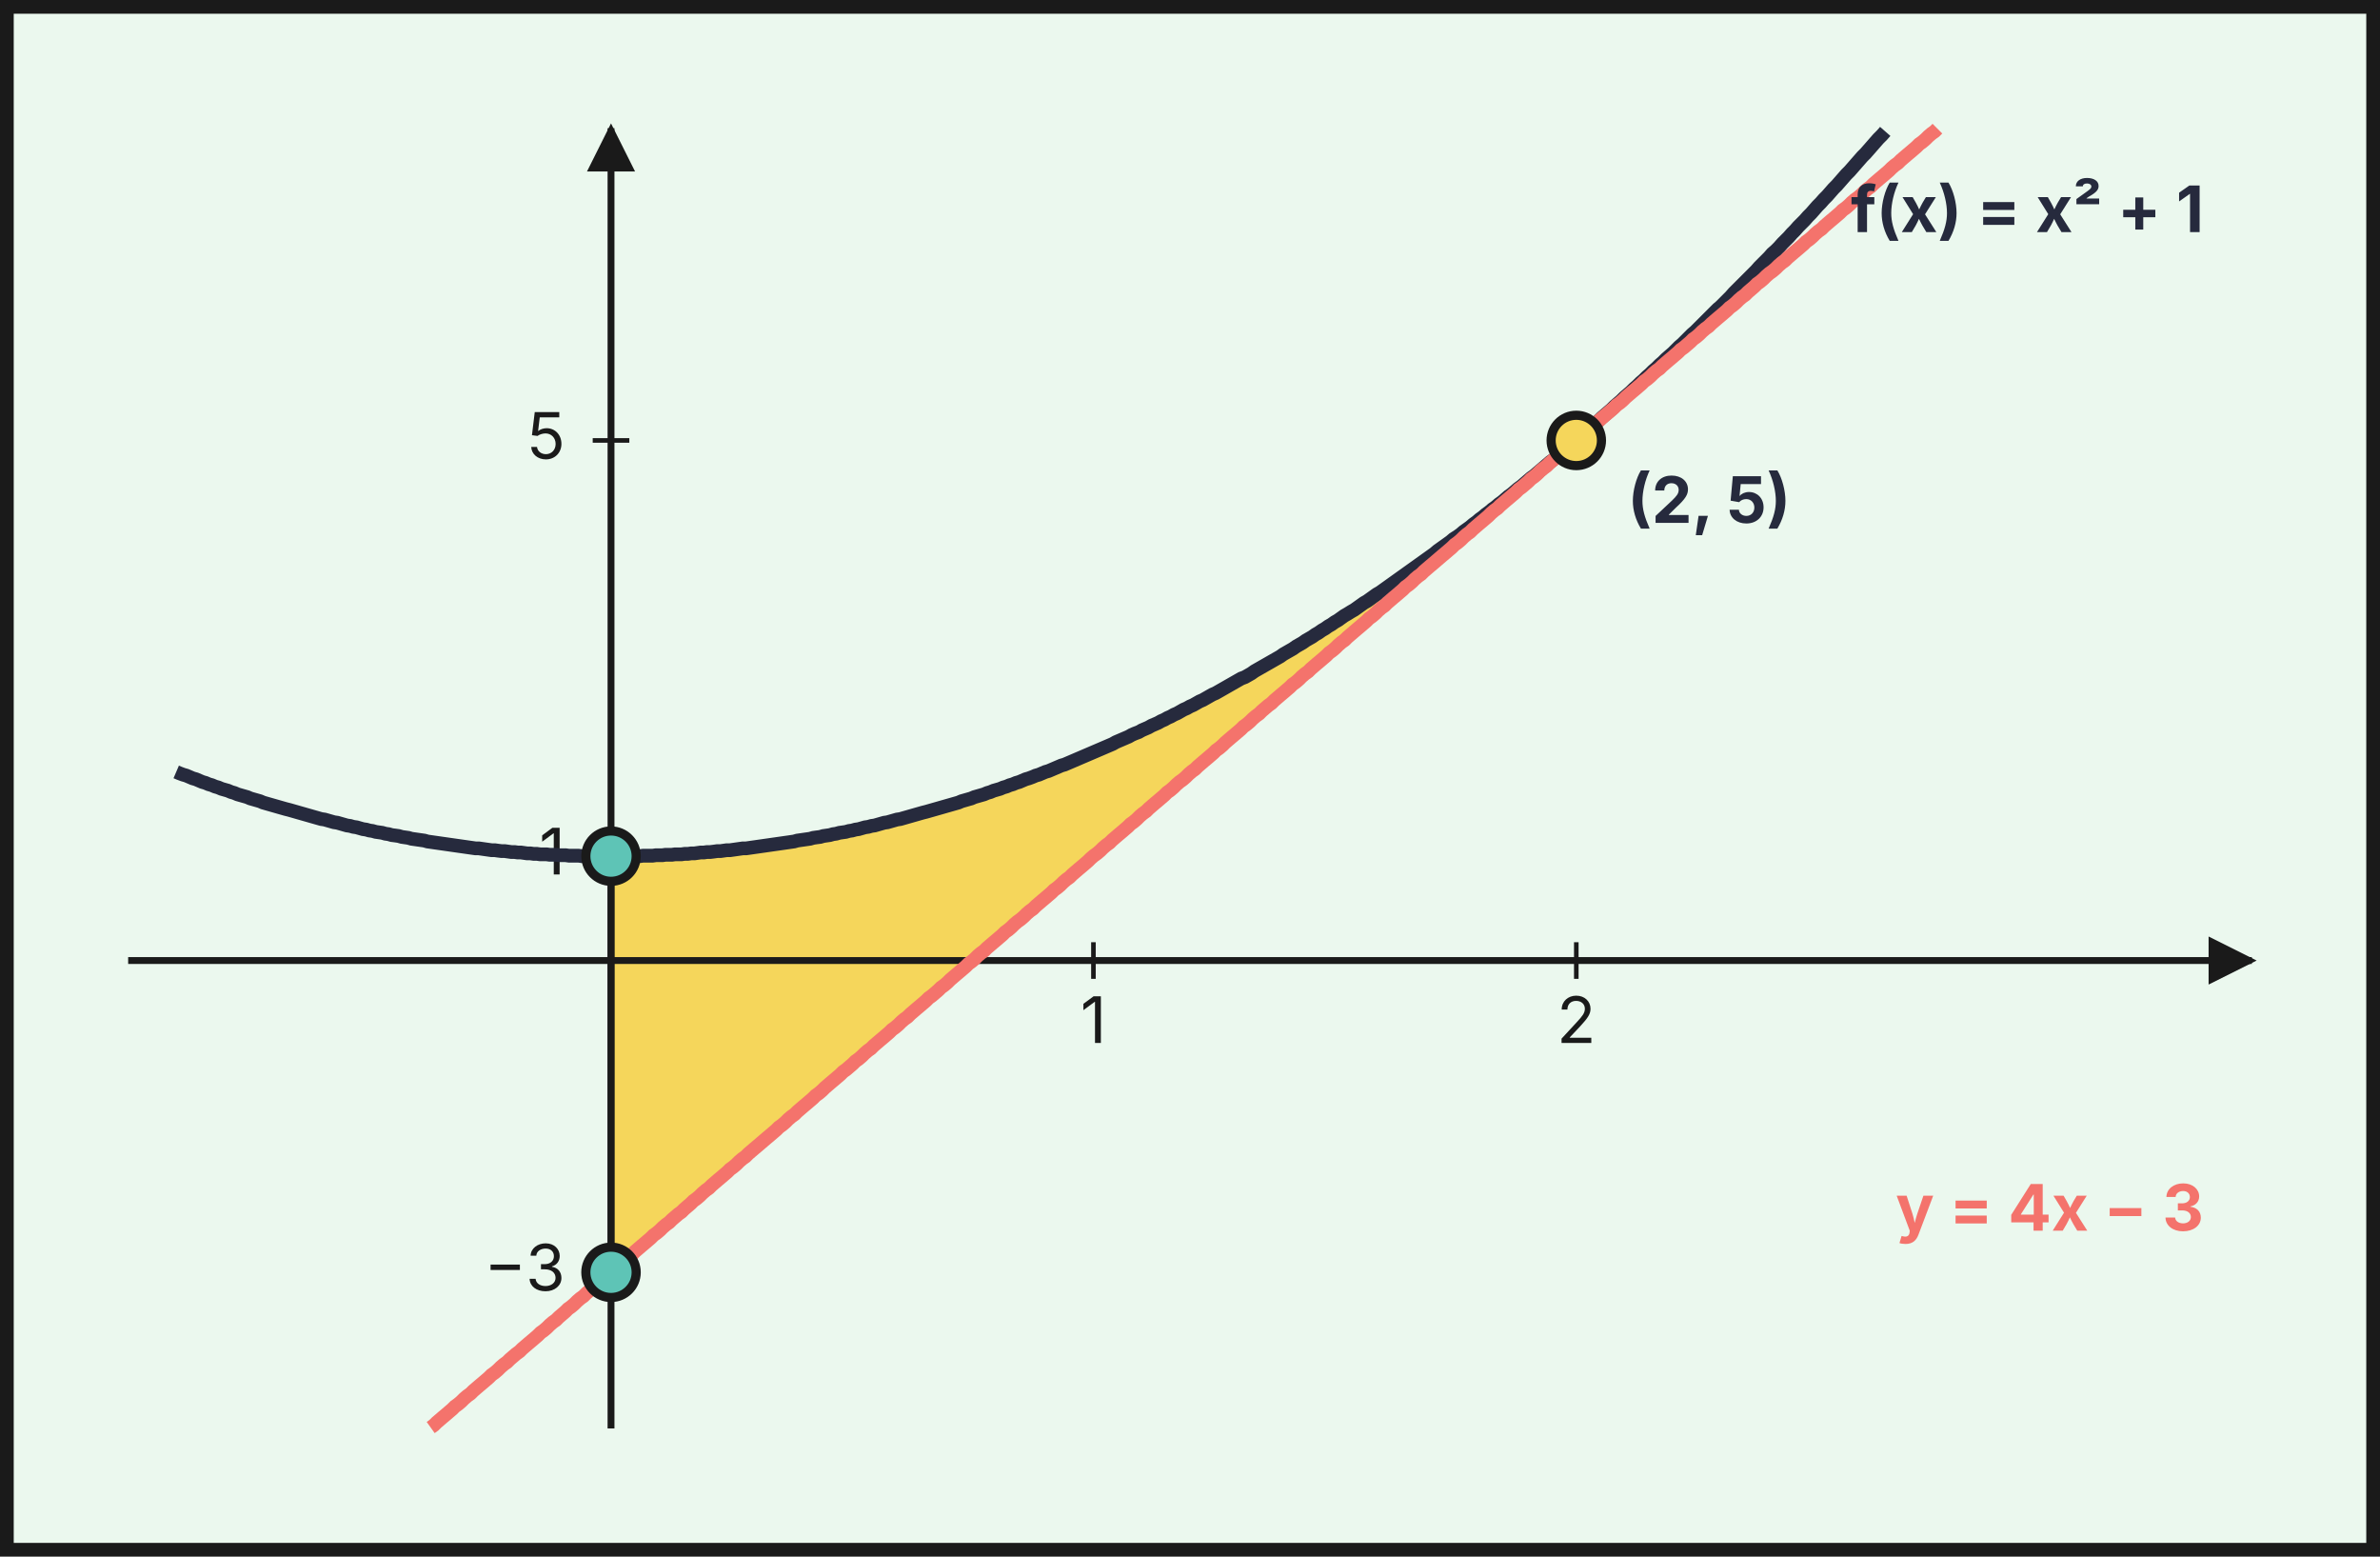
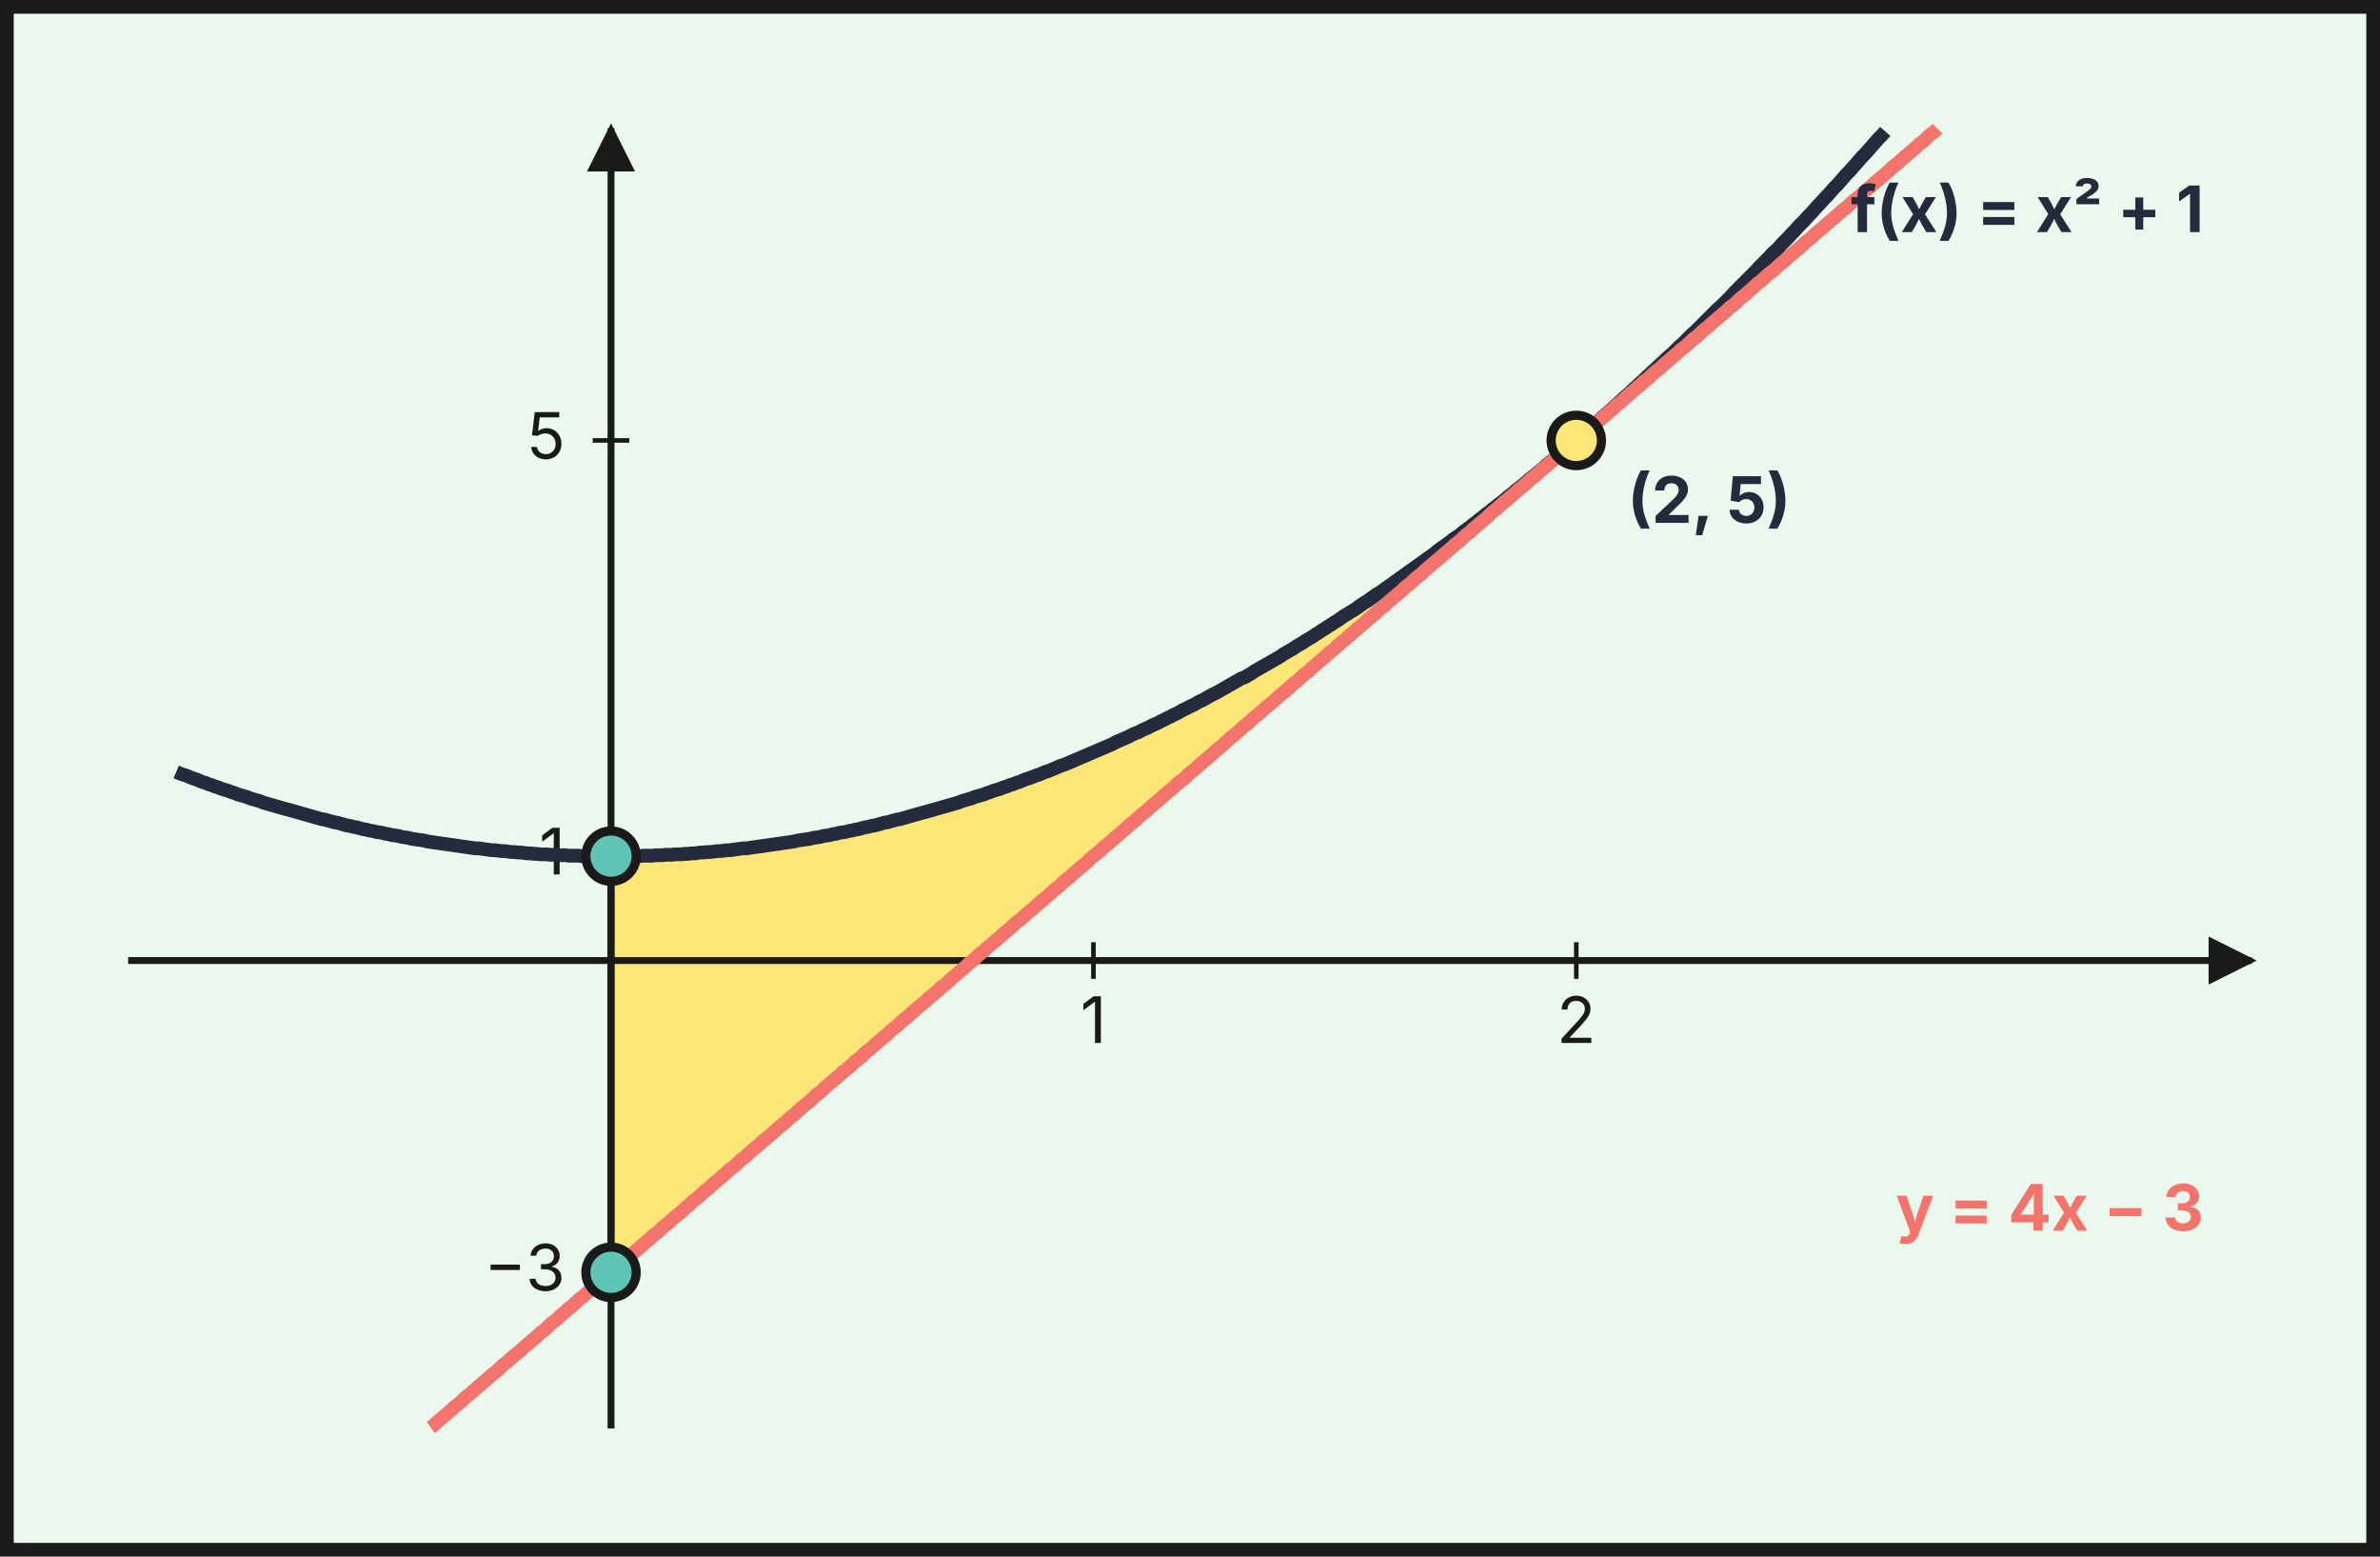
<svg xmlns="http://www.w3.org/2000/svg" viewBox="0 0 520 340" width="520" height="340" font-family="Inter, Helvetica, Arial, sans-serif" role="img">
  <defs>
    <marker id="f" viewBox="0 0 10 10" refX="9" refY="5" markerWidth="7" markerHeight="7" orient="auto">
      <path d="M0,0 L10,5 L0,10 z" fill="#1A1A1A" />
    </marker>
  </defs>
  <rect x="1.5" y="1.5" width="517" height="337" fill="#EBF8EE" stroke="#1A1A1A" stroke-width="3" />
-   <path d="M133.5,187.0 L135.2,187.0 L137.0,187.0 L138.7,187.0 L140.5,186.9 L142.2,186.9 L144.0,186.8 L145.8,186.7 L147.5,186.6 L149.3,186.5 L151.0,186.4 L152.8,186.3 L154.5,186.1 L156.3,186.0 L158.1,185.8 L159.8,185.6 L161.6,185.4 L163.3,185.2 L165.1,185.0 L166.8,184.8 L168.6,184.5 L170.4,184.3 L172.1,184.0 L173.9,183.7 L175.6,183.4 L177.4,183.1 L179.2,182.8 L180.9,182.4 L182.7,182.1 L184.4,181.7 L186.2,181.4 L187.9,181.0 L189.7,180.6 L191.5,180.2 L193.2,179.7 L195.0,179.3 L196.7,178.9 L198.5,178.4 L200.2,177.9 L202.0,177.4 L203.8,176.9 L205.5,176.4 L207.3,175.9 L209.0,175.4 L210.8,174.8 L212.5,174.3 L214.3,173.7 L216.1,173.1 L217.8,172.5 L219.6,171.9 L221.3,171.3 L223.1,170.6 L224.8,170.0 L226.6,169.3 L228.4,168.6 L230.1,167.9 L231.9,167.2 L233.6,166.5 L235.4,165.8 L237.2,165.1 L238.9,164.3 L240.7,163.6 L242.4,162.8 L244.2,162.0 L245.9,161.2 L247.7,160.4 L249.5,159.5 L251.2,158.7 L253.0,157.9 L254.7,157.0 L256.5,156.1 L258.2,155.2 L260.0,154.3 L261.8,153.4 L263.5,152.5 L265.3,151.5 L267.0,150.6 L268.8,149.6 L270.5,148.6 L272.3,147.7 L274.1,146.6 L275.8,145.6 L277.6,144.6 L279.3,143.6 L281.1,142.5 L282.8,141.4 L284.6,140.4 L286.4,139.3 L288.1,138.2 L289.9,137.0 L291.6,135.9 L293.4,134.8 L295.2,133.6 L296.9,132.5 L298.7,131.3 L300.4,130.1 L302.2,128.9 L303.9,127.7 L305.7,126.4 L307.5,125.2 L309.2,123.9 L311.0,122.7 L312.7,121.4 L314.5,120.1 L316.2,118.8 L318.0,117.5 L319.8,116.1 L321.5,114.8 L323.3,113.4 L325.0,112.1 L326.8,110.7 L328.5,109.3 L330.3,107.9 L332.1,106.5 L333.8,105.0 L335.6,103.6 L337.3,102.1 L339.1,100.6 L340.8,99.2 L342.6,97.7 L344.4,96.2 L344.4,96.2 L342.6,97.7 L340.8,99.2 L339.1,100.7 L337.3,102.2 L335.6,103.7 L333.8,105.2 L332.1,106.8 L330.3,108.3 L328.5,109.8 L326.8,111.3 L325.0,112.8 L323.3,114.3 L321.5,115.9 L319.8,117.4 L318.0,118.9 L316.2,120.4 L314.5,121.9 L312.7,123.4 L311.0,124.9 L309.2,126.5 L307.5,128.0 L305.7,129.5 L303.9,131.0 L302.2,132.5 L300.4,134.0 L298.7,135.5 L296.9,137.1 L295.2,138.6 L293.4,140.1 L291.6,141.6 L289.9,143.1 L288.1,144.6 L286.4,146.1 L284.6,147.7 L282.8,149.2 L281.1,150.7 L279.3,152.2 L277.6,153.7 L275.8,155.2 L274.1,156.7 L272.3,158.3 L270.5,159.8 L268.8,161.3 L267.0,162.8 L265.3,164.3 L263.5,165.8 L261.8,167.3 L260.0,168.9 L258.2,170.4 L256.5,171.9 L254.7,173.4 L253.0,174.9 L251.2,176.4 L249.5,178.0 L247.7,179.5 L245.9,181.0 L244.2,182.5 L242.4,184.0 L240.7,185.5 L238.9,187.0 L237.2,188.6 L235.4,190.1 L233.6,191.6 L231.9,193.1 L230.1,194.6 L228.4,196.1 L226.6,197.6 L224.8,199.2 L223.1,200.7 L221.3,202.2 L219.6,203.7 L217.8,205.2 L216.1,206.7 L214.3,208.2 L212.5,209.8 L210.8,211.3 L209.0,212.8 L207.3,214.3 L205.5,215.8 L203.8,217.3 L202.0,218.8 L200.2,220.4 L198.5,221.9 L196.7,223.4 L195.0,224.9 L193.2,226.4 L191.5,227.9 L189.7,229.5 L187.9,231.0 L186.2,232.5 L184.4,234.0 L182.7,235.5 L180.9,237.0 L179.2,238.5 L177.4,240.1 L175.6,241.6 L173.9,243.1 L172.1,244.6 L170.4,246.1 L168.6,247.6 L166.8,249.1 L165.1,250.7 L163.3,252.2 L161.6,253.7 L159.8,255.2 L158.1,256.7 L156.3,258.2 L154.5,259.7 L152.8,261.3 L151.0,262.8 L149.3,264.3 L147.5,265.8 L145.8,267.3 L144.0,268.8 L142.2,270.3 L140.5,271.9 L138.7,273.4 L137.0,274.9 L135.2,276.4 L133.5,277.9 Z" fill="#F5D65B" stroke="#1A1A1A" stroke-width="1.5" />
+   <path d="M133.5,187.0 L135.2,187.0 L137.0,187.0 L138.7,187.0 L140.5,186.9 L142.2,186.9 L144.0,186.8 L145.8,186.7 L147.5,186.6 L149.3,186.5 L151.0,186.4 L152.8,186.3 L154.5,186.1 L156.3,186.0 L158.1,185.8 L159.8,185.6 L161.6,185.4 L163.3,185.2 L165.1,185.0 L166.8,184.8 L168.6,184.5 L170.4,184.3 L172.1,184.0 L173.9,183.7 L175.6,183.4 L177.4,183.1 L179.2,182.8 L180.9,182.4 L182.7,182.1 L184.4,181.7 L186.2,181.4 L187.9,181.0 L189.7,180.6 L191.5,180.2 L193.2,179.7 L195.0,179.3 L196.7,178.9 L198.5,178.4 L200.2,177.9 L202.0,177.4 L203.8,176.9 L205.5,176.4 L207.3,175.9 L209.0,175.4 L210.8,174.8 L212.5,174.3 L214.3,173.7 L216.1,173.1 L217.8,172.5 L219.6,171.9 L221.3,171.3 L223.1,170.6 L224.8,170.0 L226.6,169.3 L228.4,168.6 L230.1,167.9 L231.9,167.2 L233.6,166.5 L235.4,165.8 L237.2,165.1 L238.9,164.3 L240.7,163.6 L242.4,162.8 L244.2,162.0 L245.9,161.2 L247.7,160.4 L249.5,159.5 L251.2,158.7 L253.0,157.9 L254.7,157.0 L256.5,156.1 L258.2,155.2 L260.0,154.3 L261.8,153.4 L263.5,152.5 L265.3,151.5 L267.0,150.6 L268.8,149.6 L270.5,148.6 L272.3,147.7 L274.1,146.6 L275.8,145.6 L277.6,144.6 L279.3,143.6 L281.1,142.5 L282.8,141.4 L284.6,140.4 L286.4,139.3 L288.1,138.2 L289.9,137.0 L291.6,135.9 L293.4,134.8 L295.2,133.6 L296.9,132.5 L298.7,131.3 L300.4,130.1 L302.2,128.9 L303.9,127.7 L305.7,126.4 L307.5,125.2 L309.2,123.9 L311.0,122.7 L312.7,121.4 L314.5,120.1 L316.2,118.8 L318.0,117.5 L319.8,116.1 L321.5,114.8 L323.3,113.4 L325.0,112.1 L326.8,110.7 L328.5,109.3 L330.3,107.9 L332.1,106.5 L333.8,105.0 L335.6,103.6 L337.3,102.1 L339.1,100.6 L340.8,99.2 L342.6,97.7 L344.4,96.2 L344.4,96.2 L342.6,97.7 L340.8,99.2 L339.1,100.7 L337.3,102.2 L335.6,103.7 L333.8,105.2 L332.1,106.8 L330.3,108.3 L328.5,109.8 L326.8,111.3 L325.0,112.8 L323.3,114.3 L321.5,115.9 L319.8,117.4 L318.0,118.9 L316.2,120.4 L314.5,121.9 L312.7,123.4 L311.0,124.9 L309.2,126.5 L307.5,128.0 L305.7,129.5 L303.9,131.0 L302.2,132.5 L300.4,134.0 L298.7,135.5 L296.9,137.1 L295.2,138.6 L293.4,140.1 L291.6,141.6 L289.9,143.1 L288.1,144.6 L286.4,146.1 L284.6,147.7 L282.8,149.2 L281.1,150.7 L279.3,152.2 L277.6,153.7 L275.8,155.2 L274.1,156.7 L272.3,158.3 L270.5,159.8 L268.8,161.3 L267.0,162.8 L265.3,164.3 L263.5,165.8 L261.8,167.3 L260.0,168.9 L258.2,170.4 L256.5,171.9 L254.7,173.4 L253.0,174.9 L251.2,176.4 L249.5,178.0 L247.7,179.5 L245.9,181.0 L244.2,182.5 L242.4,184.0 L240.7,185.5 L238.9,187.0 L237.2,188.6 L235.4,190.1 L233.6,191.6 L231.9,193.1 L230.1,194.6 L228.4,196.1 L226.6,197.6 L224.8,199.2 L223.1,200.7 L221.3,202.2 L219.6,203.7 L217.8,205.2 L216.1,206.7 L214.3,208.2 L212.5,209.8 L210.8,211.3 L209.0,212.8 L207.3,214.3 L205.5,215.8 L203.8,217.3 L202.0,218.8 L200.2,220.4 L198.5,221.9 L196.7,223.4 L195.0,224.9 L193.2,226.4 L191.5,227.9 L189.7,229.5 L187.9,231.0 L186.2,232.5 L184.4,234.0 L182.7,235.5 L180.9,237.0 L179.2,238.5 L177.4,240.1 L175.6,241.6 L173.9,243.1 L172.1,244.6 L170.4,246.1 L168.6,247.6 L166.8,249.1 L165.1,250.7 L163.3,252.2 L161.6,253.7 L159.8,255.2 L158.1,256.7 L156.3,258.2 L154.5,259.7 L152.8,261.3 L151.0,262.8 L149.3,264.3 L147.5,265.8 L145.8,267.3 L144.0,268.8 L142.2,270.3 L140.5,271.9 L138.7,273.4 L137.0,274.9 L135.2,276.4 L133.5,277.9 Z" fill="#FCE678" stroke="#1A1A1A" stroke-width="1.5" />
  <line x1="28.0" y1="209.8" x2="492.0" y2="209.8" stroke="#1A1A1A" stroke-width="1.5" marker-end="url(#f)" />
  <line x1="133.5" y1="312.0" x2="133.5" y2="28.0" stroke="#1A1A1A" stroke-width="1.5" marker-end="url(#f)" />
  <line x1="238.9" y1="205.8" x2="238.9" y2="213.8" stroke="#1A1A1A" />
  <text x="238.9" y="227.8" text-anchor="middle" font-size="14" fill="#1A1A1A">1</text>
  <line x1="344.4" y1="205.8" x2="344.4" y2="213.8" stroke="#1A1A1A" />
  <text x="344.4" y="227.8" text-anchor="middle" font-size="14" fill="#1A1A1A">2</text>
  <line x1="129.5" y1="187.0" x2="137.5" y2="187.0" stroke="#1A1A1A" />
  <text x="123.5" y="191.0" text-anchor="end" font-size="14" fill="#1A1A1A">1</text>
  <line x1="129.5" y1="96.2" x2="137.5" y2="96.2" stroke="#1A1A1A" />
  <text x="123.5" y="100.2" text-anchor="end" font-size="14" fill="#1A1A1A">5</text>
  <line x1="129.5" y1="277.9" x2="137.5" y2="277.9" stroke="#1A1A1A" />
  <text x="123.5" y="281.9" text-anchor="end" font-size="14" fill="#1A1A1A">−3</text>
  <path d="M38.5,168.6 L39.2,168.9 L40.0,169.2 L40.7,169.4 L41.4,169.7 L42.1,170.0 L42.8,170.2 L43.5,170.5 L44.2,170.8 L44.9,171.0 L45.6,171.3 L46.3,171.5 L47.0,171.8 L47.7,172.0 L48.4,172.3 L49.1,172.5 L49.8,172.7 L50.5,173.0 L51.2,173.2 L51.9,173.5 L52.6,173.7 L53.3,173.9 L54.0,174.1 L54.7,174.4 L55.4,174.6 L56.1,174.8 L56.8,175.0 L57.5,175.3 L58.2,175.5 L58.9,175.7 L59.6,175.9 L60.3,176.1 L61.0,176.3 L61.7,176.5 L62.4,176.7 L63.2,176.9 L63.9,177.1 L64.6,177.3 L65.3,177.5 L66.0,177.7 L66.7,177.9 L67.4,178.1 L68.1,178.3 L68.8,178.5 L69.5,178.7 L70.2,178.9 L70.9,179.0 L71.6,179.2 L72.3,179.4 L73.0,179.6 L73.7,179.7 L74.4,179.9 L75.1,180.1 L75.8,180.3 L76.5,180.4 L77.2,180.6 L77.9,180.7 L78.6,180.9 L79.3,181.1 L80.0,181.2 L80.7,181.4 L81.4,181.5 L82.1,181.7 L82.8,181.8 L83.5,181.9 L84.2,182.1 L84.9,182.2 L85.6,182.4 L86.4,182.5 L87.1,182.6 L87.8,182.8 L88.5,182.9 L89.2,183.0 L89.9,183.2 L90.6,183.3 L91.3,183.4 L92.0,183.5 L92.7,183.6 L93.4,183.8 L94.1,183.9 L94.8,184.0 L95.5,184.1 L96.2,184.2 L96.9,184.3 L97.6,184.4 L98.3,184.5 L99.0,184.6 L99.7,184.7 L100.4,184.8 L101.1,184.9 L101.8,185.0 L102.5,185.1 L103.2,185.2 L103.9,185.3 L104.6,185.3 L105.3,185.4 L106.0,185.5 L106.7,185.6 L107.4,185.7 L108.1,185.7 L108.8,185.8 L109.6,185.9 L110.3,185.9 L111.0,186.0 L111.7,186.1 L112.4,186.1 L113.1,186.2 L113.8,186.2 L114.5,186.3 L115.2,186.4 L115.9,186.4 L116.6,186.5 L117.3,186.5 L118.0,186.6 L118.7,186.6 L119.4,186.6 L120.1,186.7 L120.8,186.7 L121.5,186.7 L122.2,186.8 L122.9,186.8 L123.6,186.8 L124.3,186.9 L125.0,186.9 L125.7,186.9 L126.4,186.9 L127.1,187.0 L127.8,187.0 L128.5,187.0 L129.2,187.0 L129.9,187.0 L130.6,187.0 L131.3,187.0 L132.0,187.0 L132.8,187.0 L133.5,187.0 L134.2,187.0 L134.9,187.0 L135.6,187.0 L136.3,187.0 L137.0,187.0 L137.7,187.0 L138.4,187.0 L139.1,187.0 L139.8,187.0 L140.5,186.9 L141.2,186.9 L141.9,186.9 L142.6,186.9 L143.3,186.8 L144.0,186.8 L144.7,186.8 L145.4,186.7 L146.1,186.7 L146.8,186.7 L147.5,186.6 L148.2,186.6 L148.9,186.6 L149.6,186.5 L150.3,186.5 L151.0,186.4 L151.7,186.4 L152.4,186.3 L153.1,186.2 L153.8,186.2 L154.5,186.1 L155.2,186.1 L156.0,186.0 L156.7,185.9 L157.4,185.9 L158.1,185.8 L158.8,185.7 L159.5,185.7 L160.2,185.6 L160.9,185.5 L161.6,185.4 L162.3,185.3 L163.0,185.3 L163.7,185.2 L164.4,185.1 L165.1,185.0 L165.8,184.9 L166.5,184.8 L167.2,184.7 L167.9,184.6 L168.6,184.5 L169.3,184.4 L170.0,184.3 L170.7,184.2 L171.4,184.1 L172.1,184.0 L172.8,183.9 L173.5,183.8 L174.2,183.6 L174.9,183.5 L175.6,183.4 L176.3,183.3 L177.0,183.2 L177.7,183.0 L178.4,182.9 L179.2,182.8 L179.9,182.6 L180.6,182.5 L181.3,182.4 L182.0,182.2 L182.7,182.1 L183.4,181.9 L184.1,181.8 L184.8,181.7 L185.5,181.5 L186.2,181.4 L186.9,181.2 L187.6,181.1 L188.3,180.9 L189.0,180.7 L189.7,180.6 L190.4,180.4 L191.1,180.3 L191.8,180.1 L192.5,179.9 L193.2,179.7 L193.9,179.6 L194.6,179.4 L195.3,179.2 L196.0,179.0 L196.7,178.9 L197.4,178.7 L198.1,178.5 L198.8,178.3 L199.5,178.1 L200.2,177.9 L200.9,177.7 L201.6,177.5 L202.4,177.3 L203.1,177.1 L203.8,176.9 L204.5,176.7 L205.2,176.5 L205.9,176.3 L206.6,176.1 L207.3,175.9 L208.0,175.7 L208.7,175.5 L209.4,175.3 L210.1,175.0 L210.8,174.8 L211.5,174.6 L212.2,174.4 L212.9,174.1 L213.6,173.9 L214.3,173.7 L215.0,173.5 L215.7,173.2 L216.4,173.0 L217.1,172.7 L217.8,172.5 L218.5,172.3 L219.2,172.0 L219.9,171.8 L220.6,171.5 L221.3,171.3 L222.0,171.0 L222.7,170.8 L223.4,170.5 L224.1,170.2 L224.8,170.0 L225.6,169.7 L226.3,169.4 L227.0,169.2 L227.7,168.9 L228.4,168.6 L229.1,168.4 L229.8,168.1 L230.5,167.8 L231.2,167.5 L231.9,167.2 L232.6,167.0 L233.3,166.7 L234.0,166.4 L234.7,166.1 L235.4,165.8 L236.1,165.5 L236.8,165.2 L237.5,164.9 L238.2,164.6 L238.9,164.3 L239.6,164.0 L240.3,163.7 L241.0,163.4 L241.7,163.1 L242.4,162.8 L243.1,162.5 L243.8,162.1 L244.5,161.8 L245.2,161.5 L245.9,161.2 L246.6,160.9 L247.3,160.5 L248.0,160.2 L248.8,159.9 L249.5,159.5 L250.2,159.2 L250.9,158.9 L251.6,158.5 L252.3,158.2 L253.0,157.9 L253.7,157.5 L254.4,157.2 L255.1,156.8 L255.8,156.5 L256.5,156.1 L257.2,155.8 L257.9,155.4 L258.6,155.0 L259.3,154.7 L260.0,154.3 L260.7,154.0 L261.4,153.6 L262.1,153.2 L262.8,152.9 L263.5,152.5 L264.2,152.1 L264.9,151.7 L265.6,151.4 L266.3,151.0 L267.0,150.6 L267.7,150.2 L268.4,149.8 L269.1,149.4 L269.8,149.0 L270.5,148.6 L271.2,148.2 L272.0,147.9 L272.7,147.5 L273.4,147.1 L274.1,146.6 L274.8,146.2 L275.5,145.8 L276.2,145.4 L276.9,145.0 L277.6,144.6 L278.3,144.2 L279.0,143.8 L279.7,143.4 L280.4,142.9 L281.1,142.5 L281.8,142.1 L282.5,141.7 L283.2,141.2 L283.9,140.8 L284.6,140.4 L285.3,139.9 L286.0,139.5 L286.7,139.1 L287.4,138.6 L288.1,138.2 L288.8,137.7 L289.5,137.3 L290.2,136.8 L290.9,136.4 L291.6,135.9 L292.3,135.5 L293.0,135.0 L293.7,134.5 L294.4,134.1 L295.2,133.6 L295.9,133.2 L296.6,132.7 L297.3,132.2 L298.0,131.7 L298.7,131.3 L299.4,130.8 L300.1,130.3 L300.8,129.8 L301.5,129.4 L302.2,128.9 L302.9,128.4 L303.6,127.9 L304.3,127.4 L305.0,126.9 L305.7,126.4 L306.4,125.9 L307.1,125.4 L307.8,124.9 L308.5,124.4 L309.2,123.9 L309.9,123.4 L310.6,122.9 L311.3,122.4 L312.0,121.9 L312.7,121.4 L313.4,120.9 L314.1,120.3 L314.8,119.8 L315.5,119.3 L316.2,118.8 L316.9,118.3 L317.6,117.7 L318.4,117.2 L319.1,116.7 L319.8,116.1 L320.5,115.6 L321.2,115.1 L321.9,114.5 L322.6,114.0 L323.3,113.4 L324.0,112.9 L324.7,112.3 L325.4,111.8 L326.1,111.2 L326.8,110.7 L327.5,110.1 L328.2,109.6 L328.9,109.0 L329.6,108.4 L330.3,107.9 L331.0,107.3 L331.7,106.7 L332.4,106.2 L333.1,105.6 L333.8,105.0 L334.5,104.4 L335.2,103.9 L335.9,103.3 L336.6,102.7 L337.3,102.1 L338.0,101.5 L338.7,100.9 L339.4,100.4 L340.1,99.8 L340.8,99.2 L341.6,98.6 L342.3,98.0 L343.0,97.4 L343.7,96.8 L344.4,96.2 L345.1,95.6 L345.8,94.9 L346.5,94.3 L347.2,93.7 L347.9,93.1 L348.6,92.5 L349.3,91.9 L350.0,91.2 L350.7,90.6 L351.4,90.0 L352.1,89.4 L352.8,88.7 L353.5,88.1 L354.2,87.5 L354.9,86.8 L355.6,86.2 L356.3,85.6 L357.0,84.9 L357.7,84.3 L358.4,83.6 L359.1,83.0 L359.8,82.3 L360.5,81.7 L361.2,81.0 L361.9,80.4 L362.6,79.7 L363.3,79.1 L364.0,78.4 L364.8,77.7 L365.5,77.1 L366.2,76.4 L366.9,75.7 L367.6,75.1 L368.3,74.4 L369.0,73.7 L369.7,73.0 L370.4,72.4 L371.1,71.7 L371.8,71.0 L372.5,70.3 L373.2,69.6 L373.9,68.9 L374.6,68.2 L375.3,67.5 L376.0,66.9 L376.7,66.2 L377.4,65.5 L378.1,64.8 L378.8,64.0 L379.5,63.3 L380.2,62.6 L380.9,61.9 L381.6,61.2 L382.3,60.5 L383.0,59.8 L383.7,59.1 L384.4,58.3 L385.1,57.6 L385.8,56.9 L386.5,56.2 L387.2,55.4 L388.0,54.7 L388.7,54.0 L389.4,53.2 L390.1,52.5 L390.8,51.8 L391.5,51.0 L392.2,50.3 L392.9,49.5 L393.6,48.8 L394.3,48.1 L395.0,47.3 L395.7,46.6 L396.4,45.8 L397.1,45.0 L397.8,44.3 L398.5,43.5 L399.2,42.8 L399.9,42.0 L400.6,41.2 L401.3,40.5 L402.0,39.7 L402.7,38.9 L403.4,38.1 L404.1,37.4 L404.8,36.6 L405.5,35.8 L406.2,35.0 L406.9,34.2 L407.6,33.5 L408.3,32.7 L409.0,31.9 L409.7,31.1 L410.4,30.3 L411.2,29.5 L411.9,28.7" fill="none" stroke="#262A3D" stroke-width="3" />
  <path d="M94.1,311.8 L94.8,311.3 L95.4,310.7 L96.1,310.1 L96.8,309.5 L97.4,309.0 L98.1,308.4 L98.8,307.8 L99.4,307.2 L100.1,306.7 L100.8,306.1 L101.4,305.5 L102.1,304.9 L102.8,304.4 L103.4,303.8 L104.1,303.2 L104.8,302.6 L105.4,302.1 L106.1,301.5 L106.8,300.9 L107.4,300.3 L108.1,299.8 L108.8,299.2 L109.4,298.6 L110.1,298.0 L110.8,297.5 L111.4,296.9 L112.1,296.3 L112.8,295.7 L113.5,295.2 L114.1,294.6 L114.8,294.0 L115.5,293.4 L116.1,292.9 L116.8,292.3 L117.5,291.7 L118.1,291.1 L118.8,290.6 L119.5,290.0 L120.1,289.4 L120.8,288.8 L121.5,288.3 L122.1,287.7 L122.8,287.1 L123.5,286.5 L124.1,285.9 L124.8,285.4 L125.5,284.8 L126.1,284.2 L126.8,283.6 L127.5,283.1 L128.1,282.5 L128.8,281.9 L129.5,281.3 L130.2,280.8 L130.8,280.2 L131.5,279.6 L132.2,279.0 L132.8,278.5 L133.5,277.9 L134.2,277.3 L134.8,276.7 L135.5,276.2 L136.2,275.6 L136.8,275.0 L137.5,274.4 L138.2,273.9 L138.8,273.3 L139.5,272.7 L140.2,272.1 L140.8,271.6 L141.5,271.0 L142.2,270.4 L142.8,269.8 L143.5,269.3 L144.2,268.7 L144.8,268.1 L145.5,267.5 L146.2,267.0 L146.8,266.4 L147.5,265.8 L148.2,265.2 L148.9,264.7 L149.5,264.1 L150.2,263.5 L150.9,262.9 L151.5,262.3 L152.2,261.8 L152.9,261.2 L153.5,260.6 L154.2,260.0 L154.9,259.5 L155.5,258.9 L156.2,258.3 L156.9,257.7 L157.5,257.2 L158.2,256.6 L158.9,256.0 L159.5,255.4 L160.2,254.9 L160.9,254.3 L161.5,253.7 L162.2,253.1 L162.9,252.6 L163.5,252.0 L164.2,251.4 L164.9,250.8 L165.5,250.3 L166.2,249.7 L166.9,249.1 L167.6,248.5 L168.2,248.0 L168.9,247.4 L169.6,246.8 L170.2,246.2 L170.9,245.7 L171.6,245.1 L172.2,244.5 L172.9,243.9 L173.6,243.4 L174.2,242.8 L174.9,242.2 L175.6,241.6 L176.2,241.1 L176.9,240.5 L177.6,239.9 L178.2,239.3 L178.9,238.8 L179.6,238.2 L180.2,237.6 L180.9,237.0 L181.6,236.4 L182.2,235.9 L182.9,235.3 L183.6,234.7 L184.2,234.1 L184.9,233.6 L185.6,233.0 L186.3,232.4 L186.9,231.8 L187.6,231.3 L188.3,230.7 L188.9,230.1 L189.6,229.5 L190.3,229.0 L190.9,228.4 L191.6,227.8 L192.3,227.2 L192.9,226.7 L193.6,226.1 L194.3,225.5 L194.9,224.9 L195.6,224.4 L196.3,223.8 L196.9,223.2 L197.6,222.6 L198.3,222.1 L198.9,221.5 L199.6,220.9 L200.3,220.3 L200.9,219.8 L201.6,219.2 L202.3,218.6 L202.9,218.0 L203.6,217.5 L204.3,216.9 L205.0,216.3 L205.6,215.7 L206.3,215.2 L207.0,214.6 L207.6,214.0 L208.3,213.4 L209.0,212.8 L209.6,212.3 L210.3,211.7 L211.0,211.1 L211.6,210.5 L212.3,210.0 L213.0,209.4 L213.6,208.8 L214.3,208.2 L215.0,207.7 L215.6,207.1 L216.3,206.5 L217.0,205.9 L217.6,205.4 L218.3,204.8 L219.0,204.2 L219.6,203.6 L220.3,203.1 L221.0,202.5 L221.6,201.9 L222.3,201.3 L223.0,200.8 L223.7,200.2 L224.3,199.6 L225.0,199.0 L225.7,198.5 L226.3,197.9 L227.0,197.3 L227.7,196.7 L228.3,196.2 L229.0,195.6 L229.7,195.0 L230.3,194.4 L231.0,193.9 L231.7,193.3 L232.3,192.7 L233.0,192.1 L233.7,191.6 L234.3,191.0 L235.0,190.4 L235.7,189.8 L236.3,189.3 L237.0,188.7 L237.7,188.1 L238.3,187.5 L239.0,186.9 L239.7,186.4 L240.4,185.8 L241.0,185.2 L241.7,184.6 L242.4,184.1 L243.0,183.5 L243.7,182.9 L244.4,182.3 L245.0,181.8 L245.7,181.2 L246.4,180.6 L247.0,180.0 L247.7,179.5 L248.4,178.9 L249.0,178.3 L249.7,177.7 L250.4,177.2 L251.0,176.6 L251.7,176.0 L252.4,175.4 L253.0,174.9 L253.7,174.3 L254.4,173.7 L255.0,173.1 L255.7,172.6 L256.4,172.0 L257.0,171.4 L257.7,170.8 L258.4,170.3 L259.1,169.7 L259.7,169.1 L260.4,168.5 L261.1,168.0 L261.7,167.4 L262.4,166.8 L263.1,166.2 L263.7,165.7 L264.4,165.1 L265.1,164.5 L265.7,163.9 L266.4,163.4 L267.1,162.8 L267.7,162.2 L268.4,161.6 L269.1,161.0 L269.7,160.5 L270.4,159.9 L271.1,159.3 L271.7,158.7 L272.4,158.2 L273.1,157.6 L273.7,157.0 L274.4,156.4 L275.1,155.9 L275.7,155.3 L276.4,154.7 L277.1,154.1 L277.8,153.6 L278.4,153.0 L279.1,152.4 L279.8,151.8 L280.4,151.3 L281.1,150.7 L281.8,150.1 L282.4,149.5 L283.1,149.0 L283.8,148.4 L284.4,147.8 L285.1,147.2 L285.8,146.7 L286.4,146.1 L287.1,145.5 L287.8,144.9 L288.4,144.4 L289.1,143.8 L289.8,143.2 L290.4,142.6 L291.1,142.1 L291.8,141.5 L292.4,140.9 L293.1,140.3 L293.8,139.8 L294.4,139.2 L295.1,138.6 L295.8,138.0 L296.5,137.4 L297.1,136.9 L297.8,136.3 L298.5,135.7 L299.1,135.1 L299.8,134.6 L300.5,134.0 L301.1,133.4 L301.8,132.8 L302.5,132.3 L303.1,131.7 L303.8,131.1 L304.5,130.5 L305.1,130.0 L305.8,129.4 L306.5,128.8 L307.1,128.2 L307.8,127.7 L308.5,127.1 L309.1,126.5 L309.8,125.9 L310.5,125.4 L311.1,124.8 L311.8,124.2 L312.5,123.6 L313.1,123.1 L313.8,122.5 L314.5,121.9 L315.2,121.3 L315.8,120.8 L316.5,120.2 L317.2,119.6 L317.8,119.0 L318.5,118.5 L319.2,117.9 L319.8,117.3 L320.5,116.7 L321.2,116.2 L321.8,115.6 L322.5,115.0 L323.2,114.4 L323.8,113.9 L324.5,113.3 L325.2,112.7 L325.8,112.1 L326.5,111.5 L327.2,111.0 L327.8,110.4 L328.5,109.8 L329.2,109.2 L329.8,108.7 L330.5,108.1 L331.2,107.5 L331.8,106.9 L332.5,106.4 L333.2,105.8 L333.9,105.2 L334.5,104.6 L335.2,104.1 L335.9,103.5 L336.5,102.9 L337.2,102.3 L337.9,101.8 L338.5,101.2 L339.2,100.6 L339.9,100.0 L340.5,99.5 L341.2,98.9 L341.9,98.3 L342.5,97.7 L343.2,97.2 L343.9,96.6 L344.5,96.0 L345.2,95.4 L345.9,94.9 L346.5,94.3 L347.2,93.7 L347.9,93.1 L348.5,92.6 L349.2,92.0 L349.9,91.4 L350.6,90.8 L351.2,90.3 L351.9,89.7 L352.6,89.1 L353.2,88.5 L353.9,88.0 L354.6,87.4 L355.2,86.8 L355.9,86.2 L356.6,85.6 L357.2,85.1 L357.9,84.5 L358.6,83.9 L359.2,83.3 L359.9,82.8 L360.6,82.2 L361.2,81.6 L361.9,81.0 L362.6,80.5 L363.2,79.9 L363.9,79.3 L364.6,78.7 L365.2,78.2 L365.9,77.6 L366.6,77.0 L367.2,76.4 L367.9,75.9 L368.6,75.3 L369.3,74.7 L369.9,74.1 L370.6,73.6 L371.3,73.0 L371.9,72.4 L372.6,71.8 L373.3,71.3 L373.9,70.7 L374.6,70.1 L375.3,69.5 L375.9,69.0 L376.6,68.4 L377.3,67.8 L377.9,67.2 L378.6,66.7 L379.3,66.1 L379.9,65.5 L380.6,64.9 L381.3,64.4 L381.9,63.8 L382.6,63.2 L383.3,62.6 L383.9,62.0 L384.6,61.5 L385.3,60.9 L385.9,60.3 L386.6,59.7 L387.3,59.2 L388.0,58.6 L388.6,58.0 L389.3,57.4 L390.0,56.9 L390.6,56.3 L391.3,55.7 L392.0,55.1 L392.6,54.6 L393.3,54.0 L394.0,53.4 L394.6,52.8 L395.3,52.3 L396.0,51.7 L396.6,51.1 L397.3,50.5 L398.0,50.0 L398.6,49.4 L399.3,48.8 L400.0,48.2 L400.6,47.7 L401.3,47.1 L402.0,46.5 L402.6,45.9 L403.3,45.4 L404.0,44.8 L404.6,44.2 L405.3,43.6 L406.0,43.1 L406.7,42.5 L407.3,41.9 L408.0,41.3 L408.7,40.8 L409.3,40.2 L410.0,39.6 L410.7,39.0 L411.3,38.5 L412.0,37.9 L412.7,37.3 L413.3,36.7 L414.0,36.1 L414.7,35.6 L415.3,35.0 L416.0,34.4 L416.7,33.8 L417.3,33.3 L418.0,32.7 L418.7,32.1 L419.3,31.5 L420.0,31.0 L420.7,30.4 L421.3,29.8 L422.0,29.2 L422.7,28.7 L423.3,28.1" fill="none" stroke="#F4736C" stroke-width="3" />
-   <circle cx="344.4" cy="96.2" r="5.5" fill="#F5D65B" stroke="#1A1A1A" stroke-width="2" />
+   <circle cx="344.4" cy="96.2" r="5.5" fill="#FCE678" stroke="#1A1A1A" stroke-width="2" />
  <circle cx="133.5" cy="277.9" r="5.5" fill="#5EC4B6" stroke="#1A1A1A" stroke-width="2" />
  <circle cx="133.5" cy="187.0" r="5.5" fill="#5EC4B6" stroke="#1A1A1A" stroke-width="2" />
  <text x="481.5" y="50.7" text-anchor="end" font-size="14" fill="#262A3D" font-weight="700">f(x) = x² + 1</text>
  <text x="481.5" y="268.8" text-anchor="end" font-size="14" fill="#F4736C" font-weight="700">y = 4x − 3</text>
  <text x="355.6" y="114.2" text-anchor="start" font-size="14" fill="#262A3D" font-weight="700">(2, 5)</text>
</svg>
